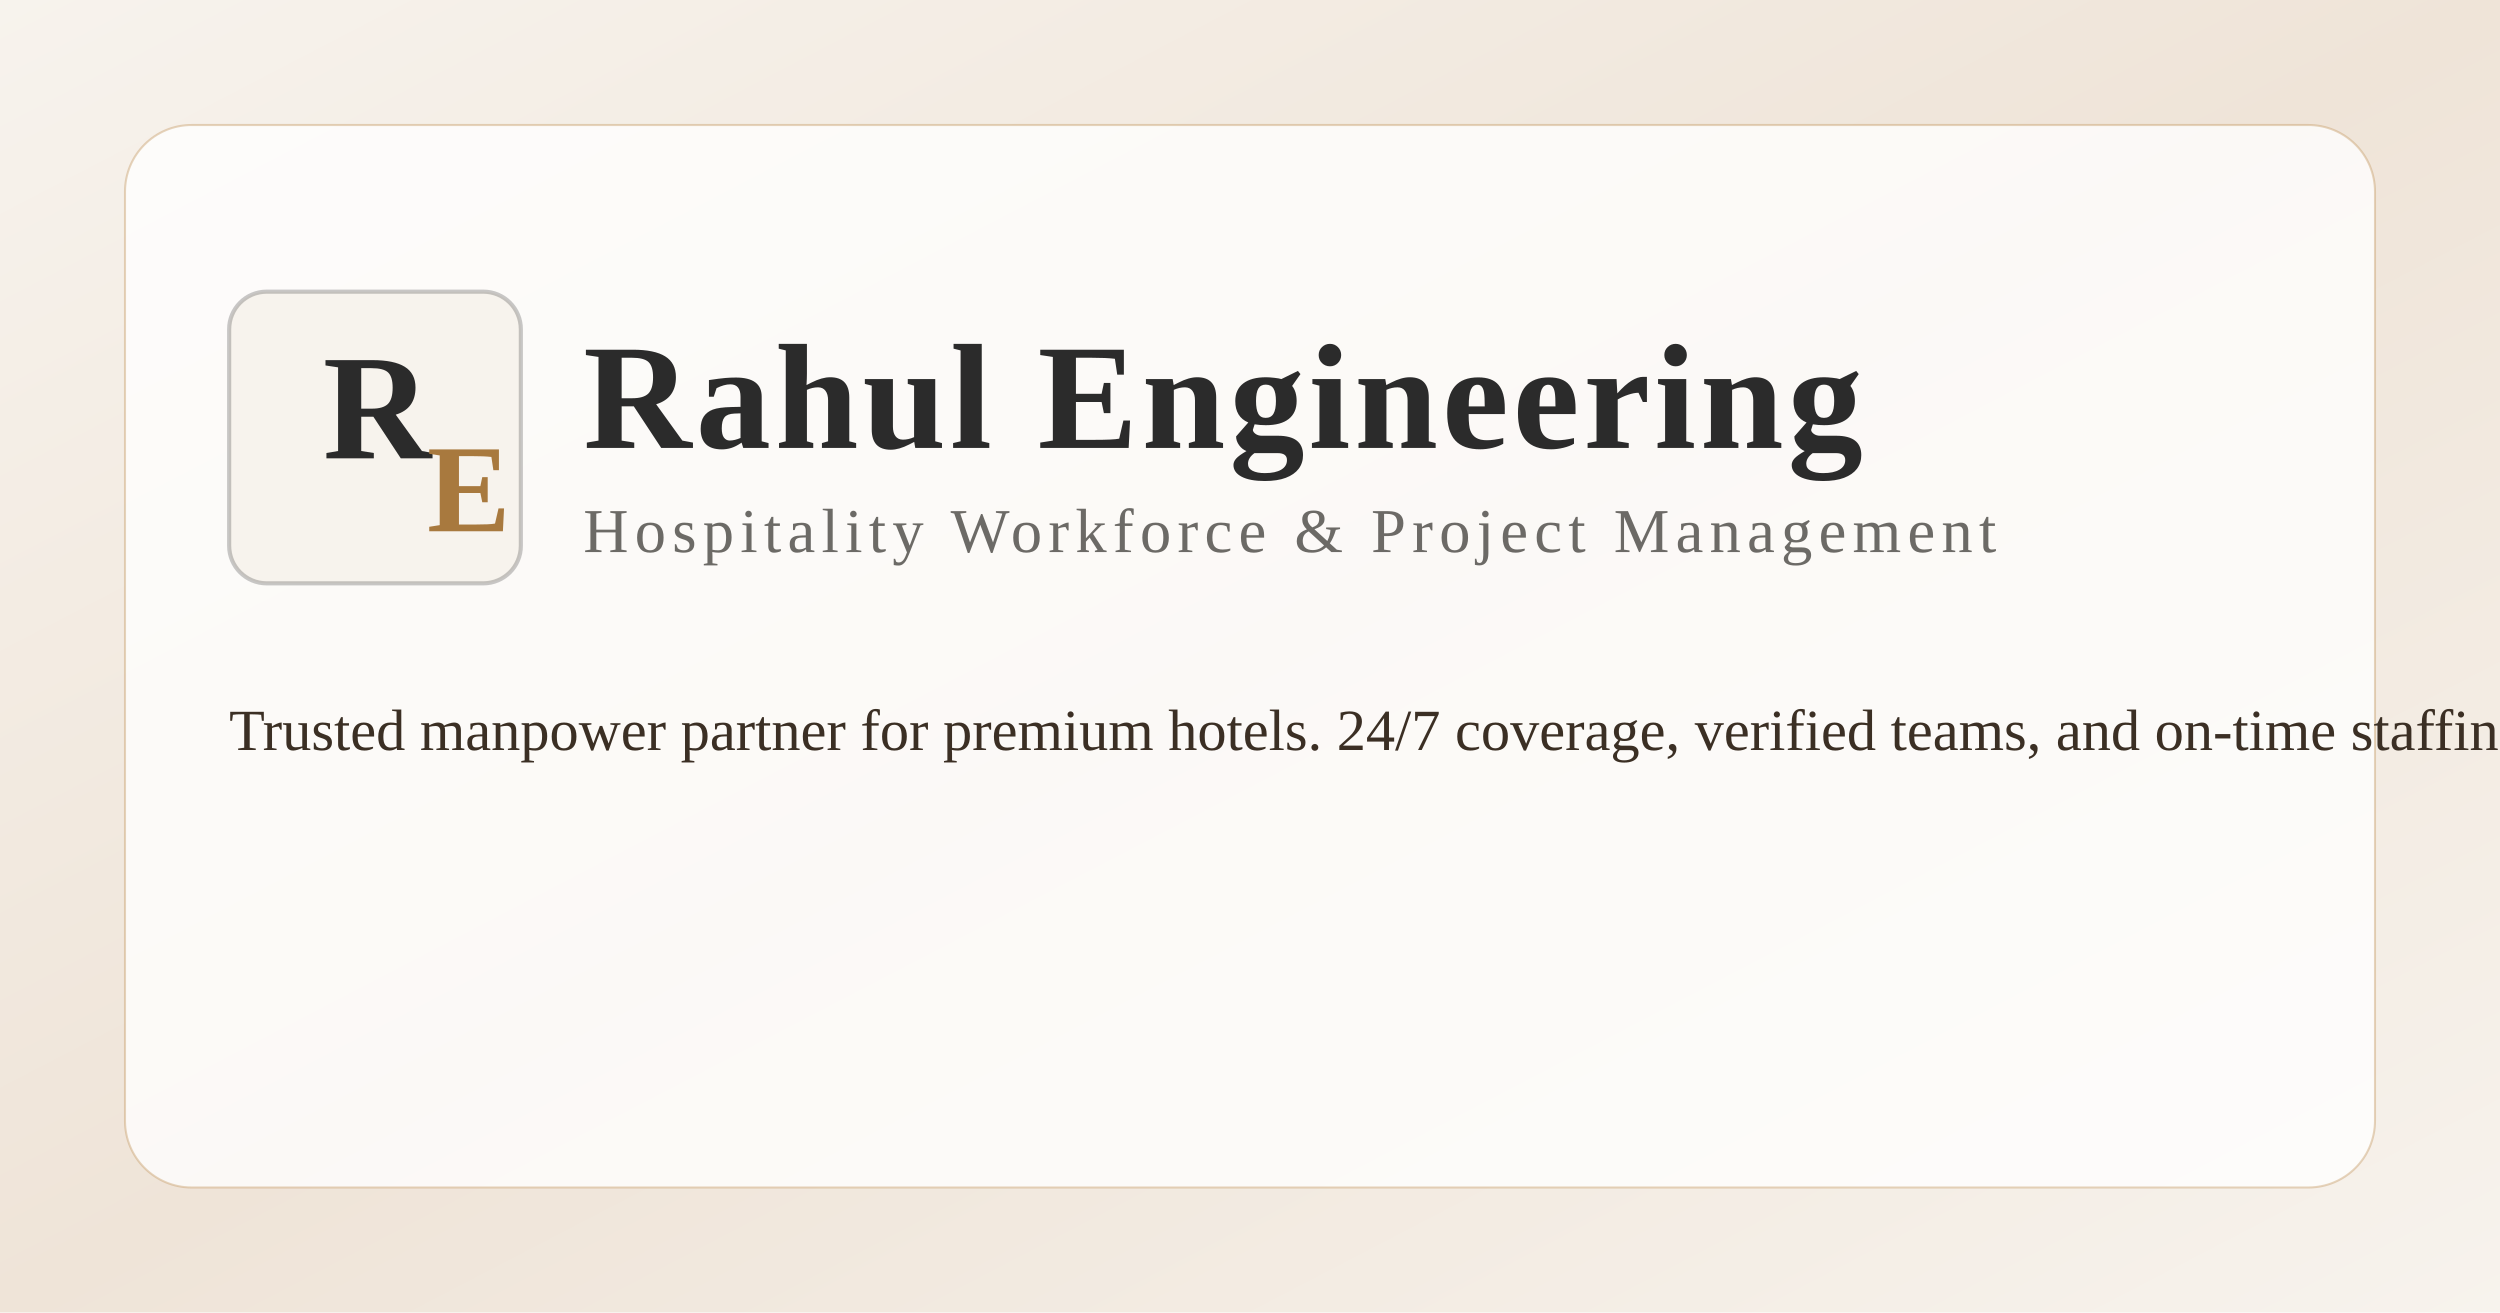
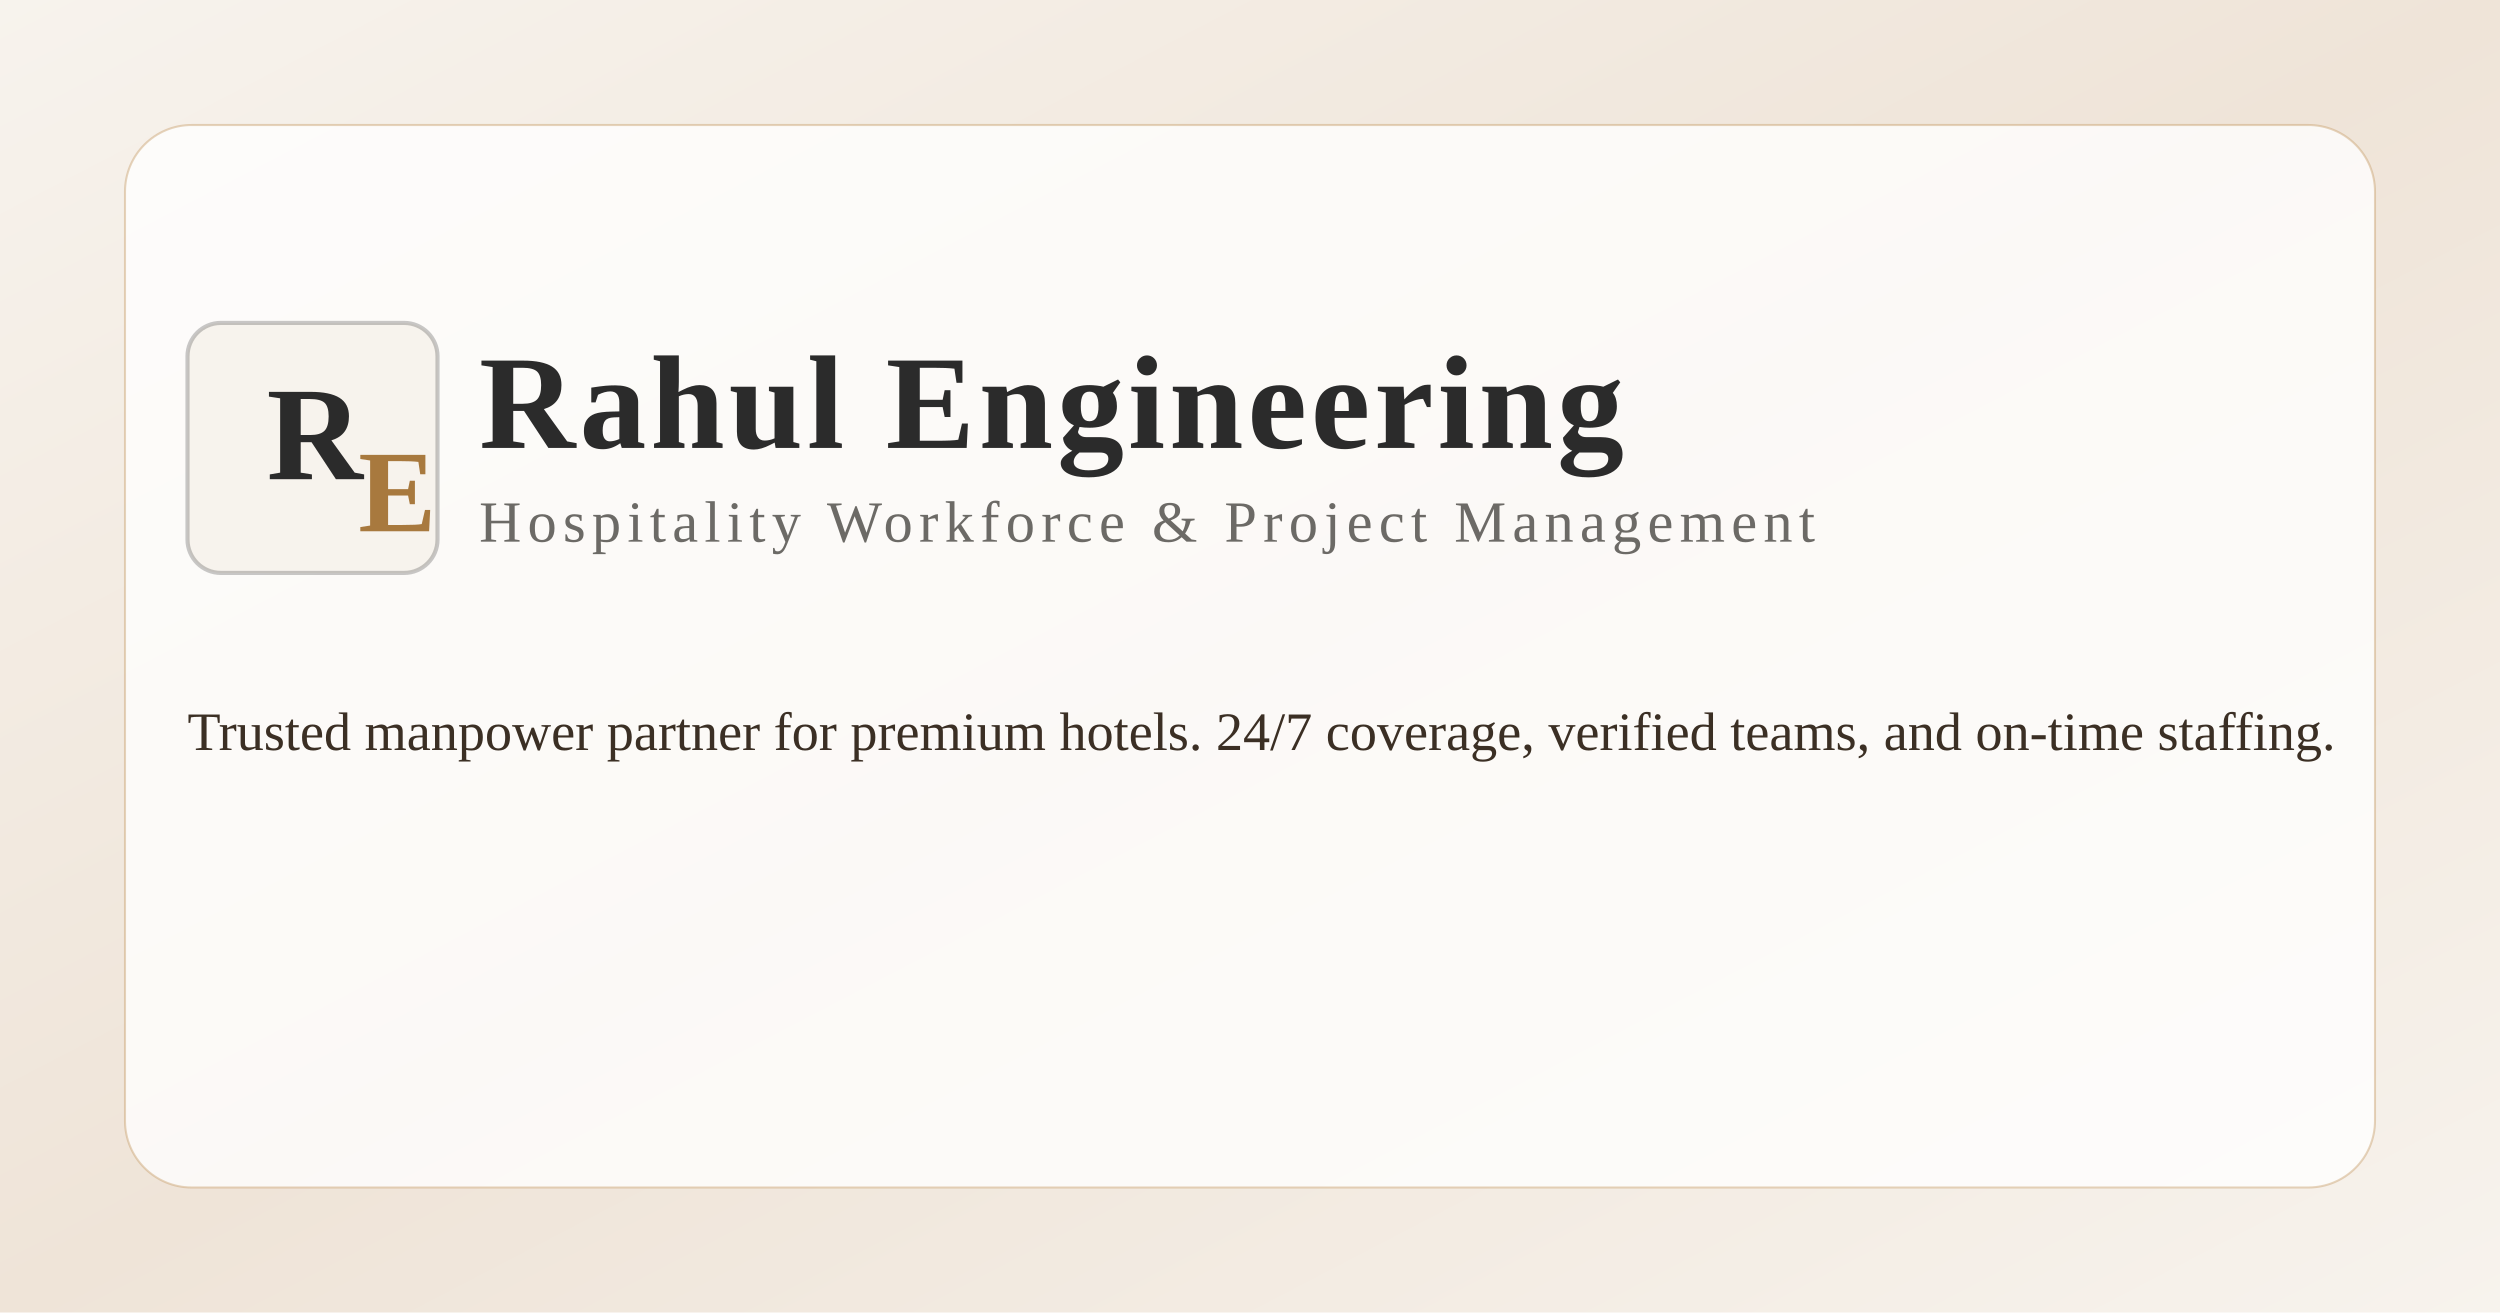
<svg xmlns="http://www.w3.org/2000/svg" width="1200" height="630" viewBox="0 0 1200 630">
  <defs>
    <linearGradient id="bg" x1="0" y1="0" x2="1" y2="1">
      <stop offset="0%" stop-color="#f7f3ed" />
      <stop offset="50%" stop-color="#efe4d8" />
      <stop offset="100%" stop-color="#f7f3ed" />
    </linearGradient>
  </defs>
  <rect width="1200" height="630" fill="url(#bg)" />
  <rect x="60" y="60" width="1080" height="510" rx="32" fill="rgba(255,255,255,0.78)" stroke="rgba(200,160,110,0.45)" />
-   <rect x="110" y="140" width="140" height="140" rx="18" fill="#f7f3ed" stroke="rgba(43,43,43,0.25)" stroke-width="2" />
-   <text x="155" y="220" font-family="Times New Roman, serif" font-size="72" font-weight="700" fill="#2b2b2b">R</text>
-   <text x="205" y="255" font-family="Times New Roman, serif" font-size="60" font-weight="700" fill="#a8793e">E</text>
-   <text x="280" y="215" font-family="Times New Roman, serif" font-size="72" font-weight="700" fill="#2b2b2b" letter-spacing="2">Rahul Engineering</text>
-   <text x="280" y="265" font-family="Times New Roman, serif" font-size="30" fill="#6c6a66" letter-spacing="3">Hospitality Workforce &amp; Project Management</text>
-   <text x="110" y="360" font-family="Times New Roman, serif" font-size="28" fill="#3b2f24">Trusted manpower partner for premium hotels. 24/7 coverage, verified teams, and on-time staffing.</text>
+   <rect x="90" y="155" width="120" height="120" rx="16" fill="#f7f3ed" stroke="rgba(43,43,43,0.25)" stroke-width="2" />
+   <text x="128" y="230" font-family="Times New Roman, serif" font-size="64" font-weight="700" fill="#2b2b2b">R</text>
+   <text x="172" y="255" font-family="Times New Roman, serif" font-size="56" font-weight="700" fill="#a8793e">E</text>
+   <text x="230" y="215" font-family="Times New Roman, serif" font-size="64" font-weight="700" fill="#2b2b2b" letter-spacing="2">Rahul Engineering</text>
+   <text x="230" y="260" font-family="Times New Roman, serif" font-size="28" fill="#6c6a66" letter-spacing="3">Hospitality Workforce &amp; Project Management</text>
+   <text x="90" y="360" font-family="Times New Roman, serif" font-size="26" fill="#3b2f24">Trusted manpower partner for premium hotels. 24/7 coverage, verified teams, and on-time staffing.</text>
</svg>
